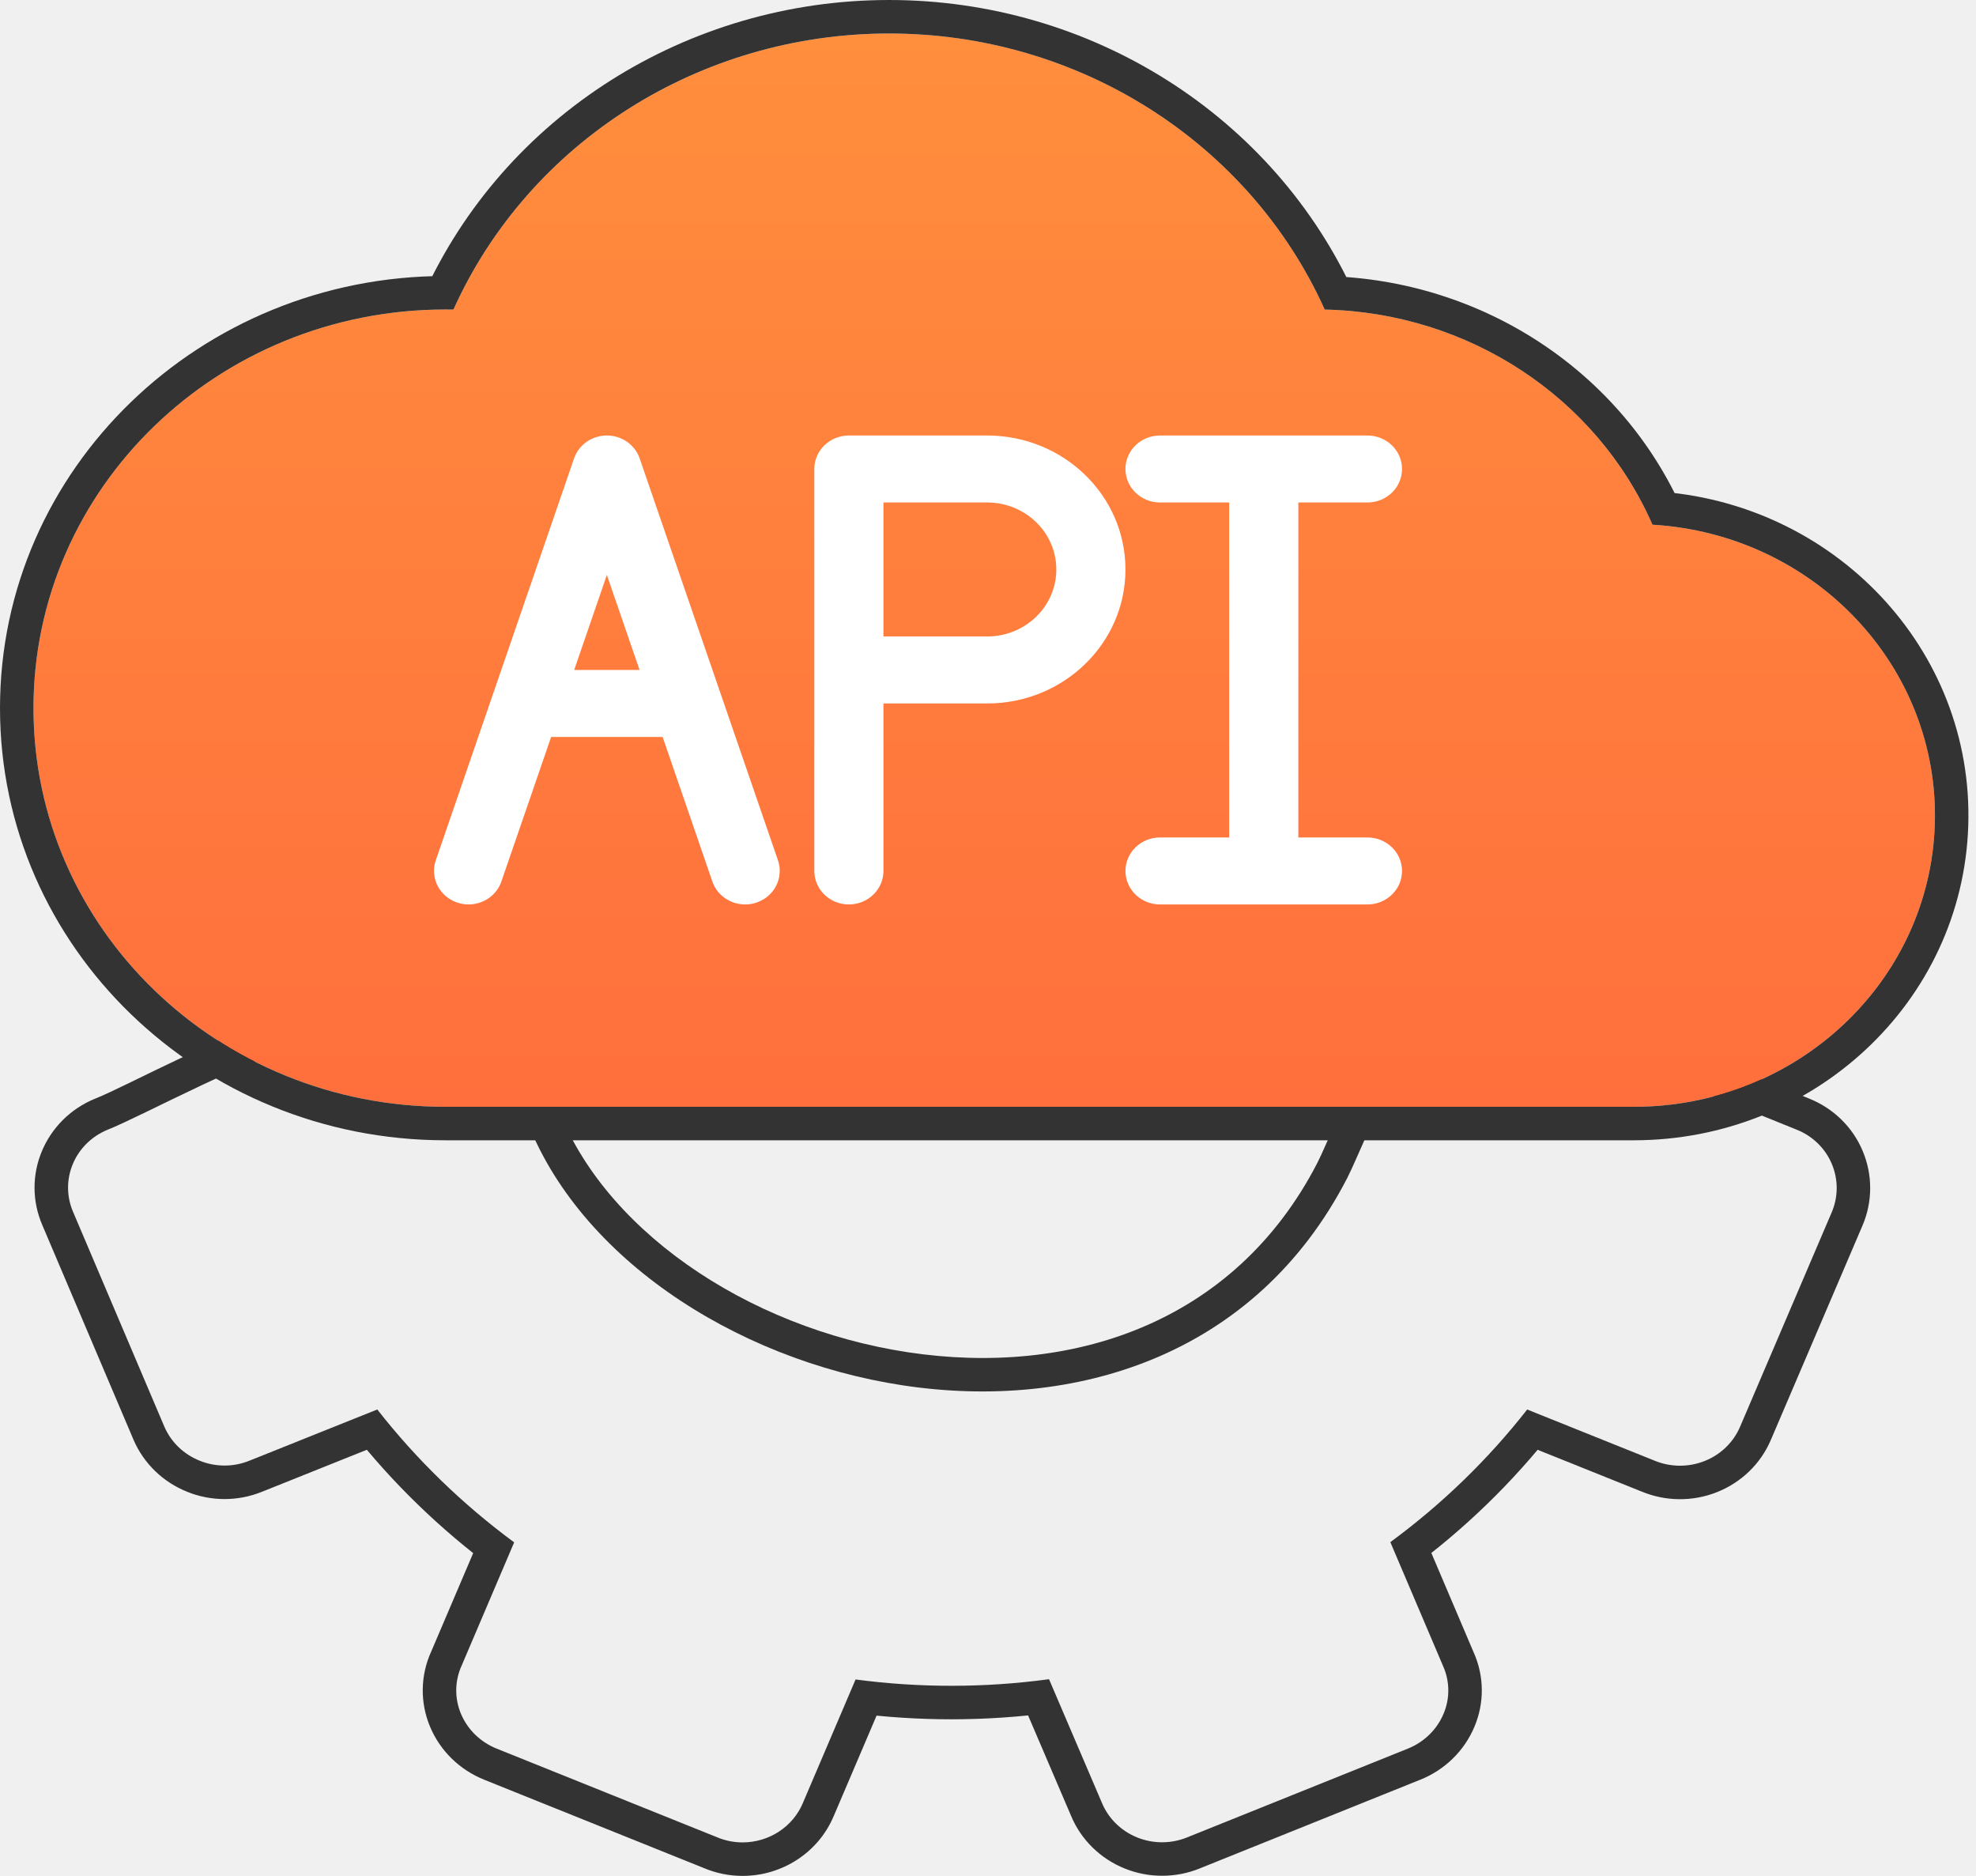
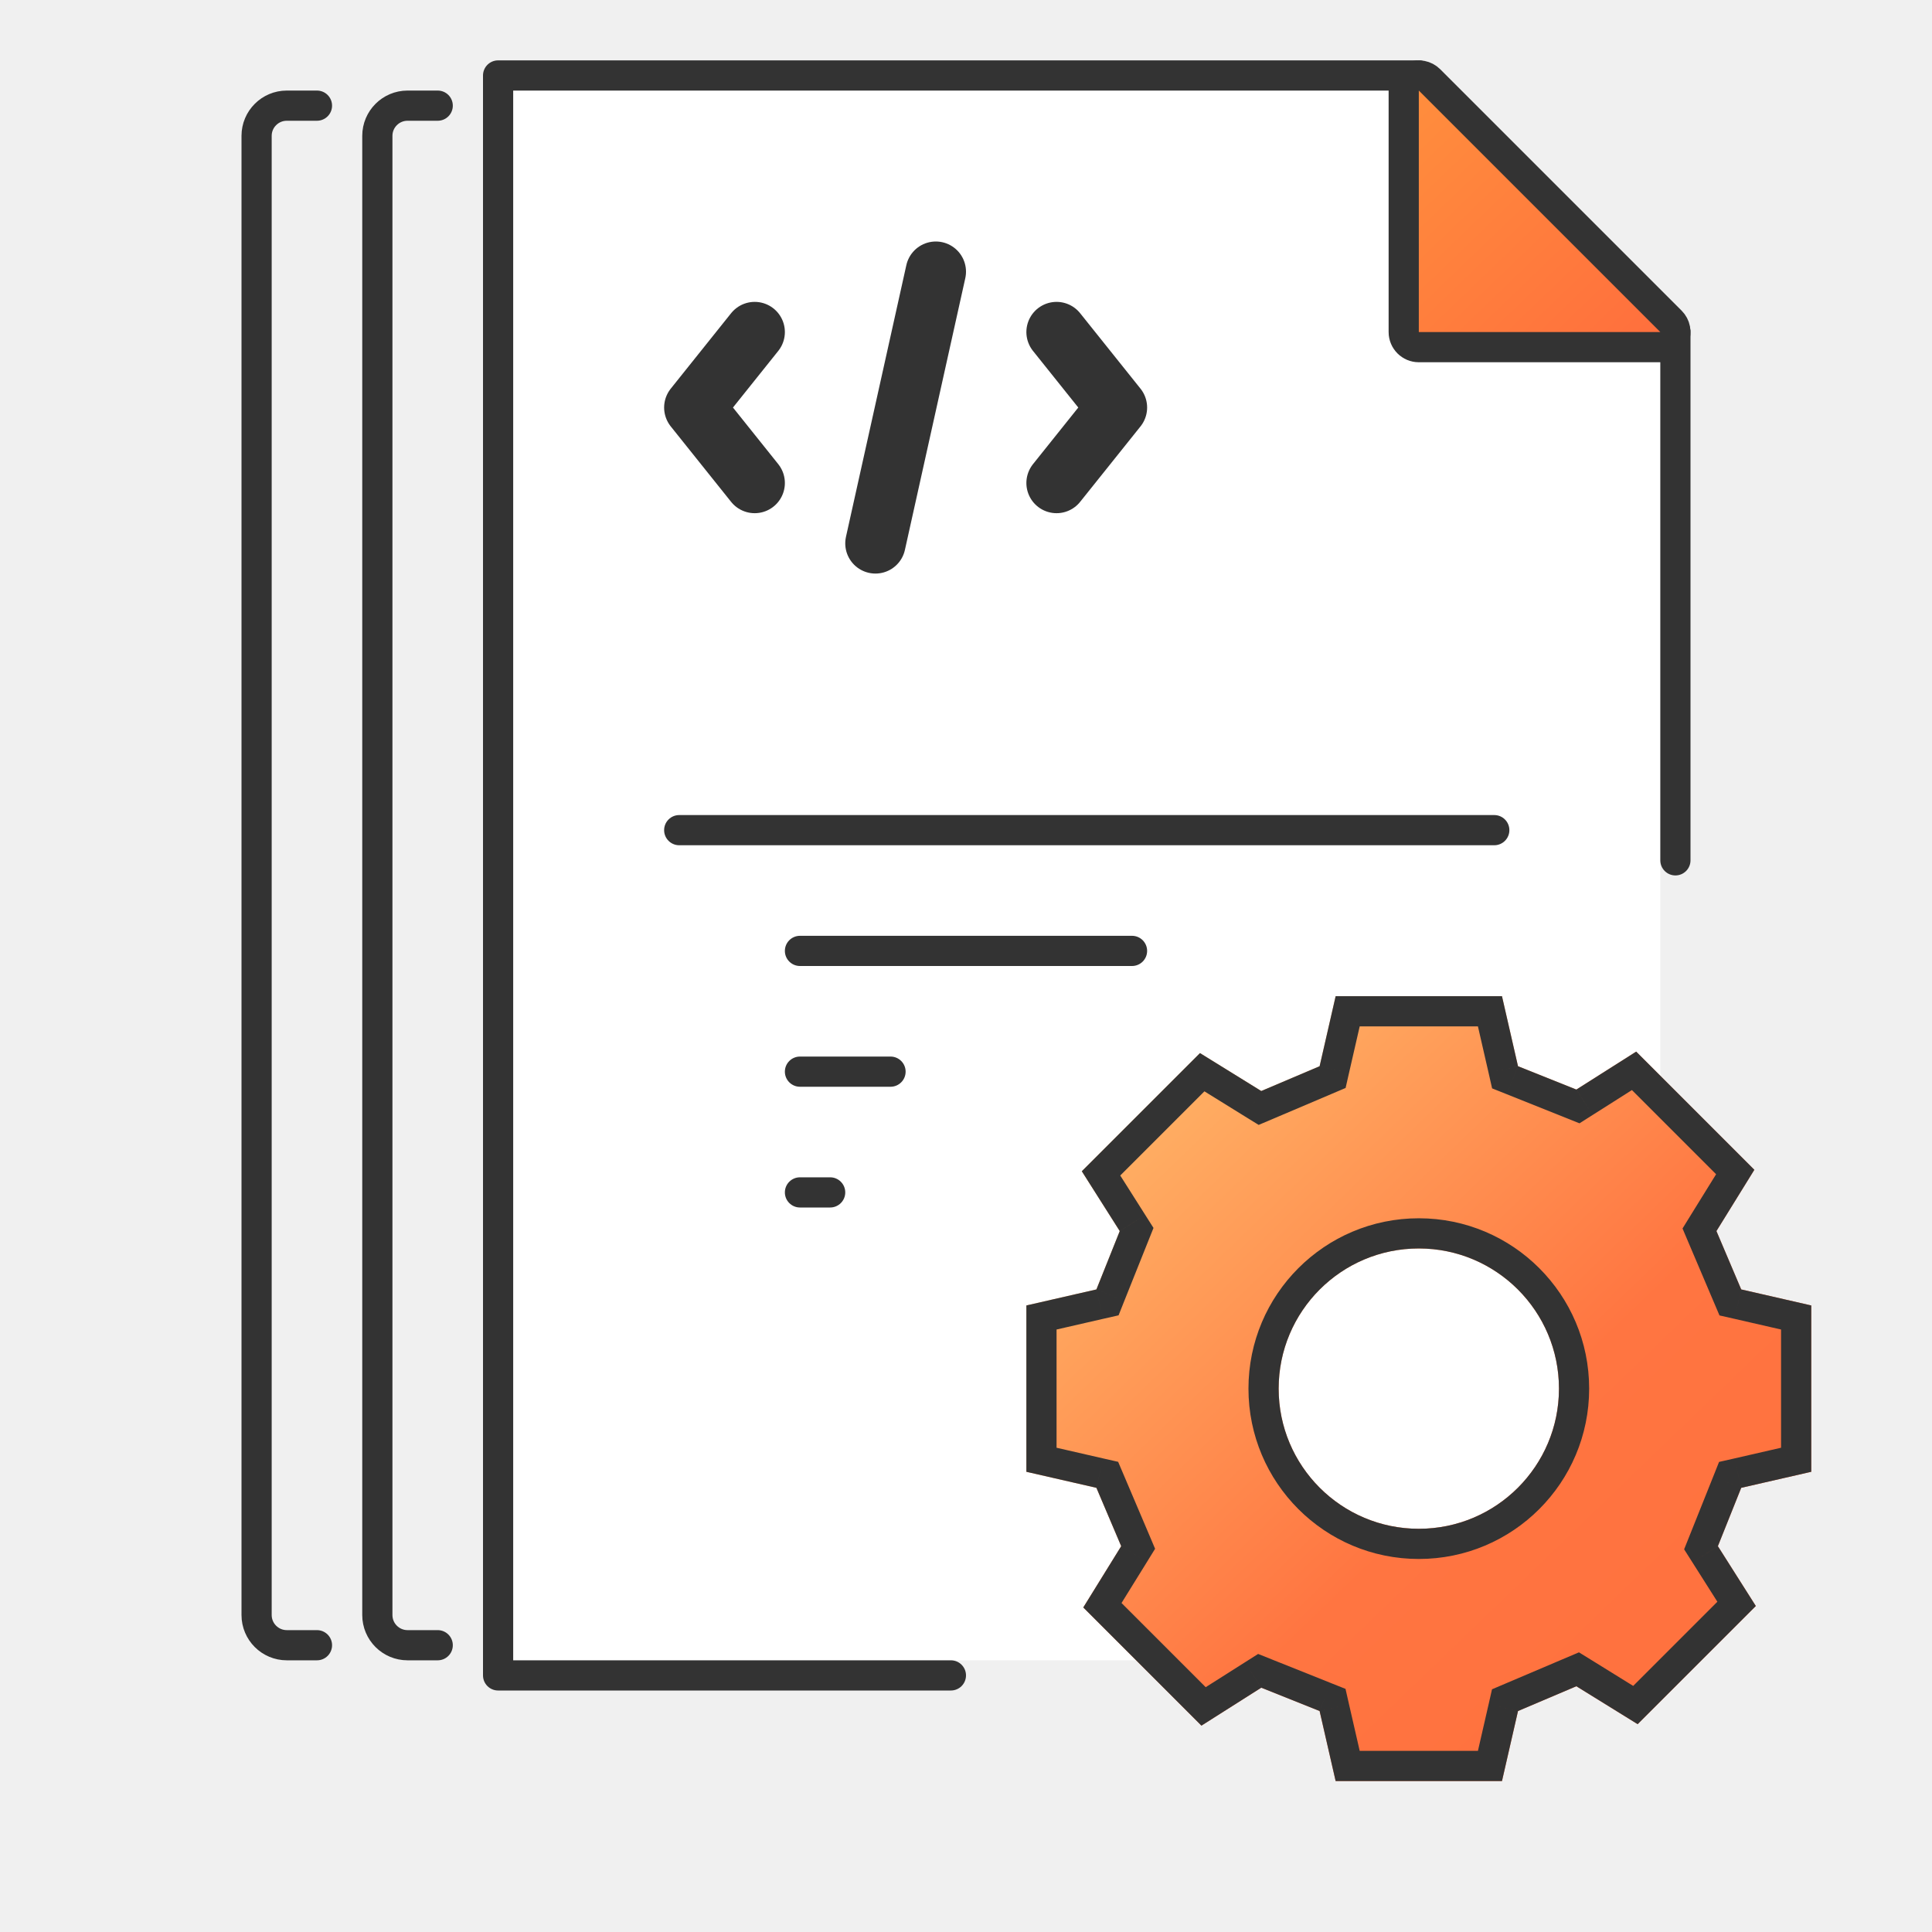
- <svg xmlns="http://www.w3.org/2000/svg" width="59" height="56" viewBox="0 0 59 56" fill="none">
-   <mask id="path-1-outside-1_847_29274" maskUnits="userSpaceOnUse" x="0.032" y="28.036" width="56" height="28" fill="black">
-     <rect fill="white" x="0.032" y="28.036" width="56" height="28" />
-     <path d="M22.175 55C21.91 55 21.648 54.947 21.405 54.844L14.829 52.2C14.345 52.006 13.96 51.631 13.763 51.16C13.568 50.695 13.576 50.173 13.787 49.715L15.352 46.043C13.811 44.906 12.436 43.572 11.265 42.076L7.445 43.606C6.969 43.799 6.434 43.798 5.959 43.604C5.484 43.414 5.106 43.049 4.908 42.59L2.184 36.182C1.772 35.231 2.227 34.136 3.204 33.729C4.334 33.278 7.194 31.663 10.29 30.662C13.387 29.66 14.935 31.162 15.627 33.165C18.567 41.675 34.727 45.834 40.226 35.167C40.526 34.586 41.275 32.673 42.095 31.258C42.806 30.161 43.866 29.635 45.671 30.392C47.5 31.159 49.853 32.203 50.939 32.63L53.64 33.721C54.121 33.911 54.502 34.282 54.696 34.749C54.89 35.211 54.889 35.729 54.692 36.19L51.958 42.586C51.761 43.053 51.378 43.425 50.895 43.615C50.413 43.806 49.872 43.801 49.393 43.6L45.599 42.077C44.43 43.571 43.055 44.903 41.513 46.036L43.089 49.738C43.291 50.191 43.296 50.704 43.102 51.16C42.904 51.633 42.518 52.008 42.032 52.202L35.446 54.85C34.969 55.044 34.432 55.045 33.955 54.852C33.477 54.66 33.099 54.29 32.904 53.825L31.322 50.128C29.406 50.388 27.462 50.39 25.546 50.136L23.97 53.829C23.672 54.536 22.963 54.998 22.175 55Z" />
+ <svg xmlns="http://www.w3.org/2000/svg" width="64" height="64" viewBox="0 0 64 64" fill="none">
+   <path fill-rule="evenodd" clip-rule="evenodd" d="M55 55H17V3H47L55 11V55Z" fill="white" />
+   <path d="M31.5 55.5H16.5V2.5H47L55.5 11V28.5" stroke="#333333" stroke-miterlimit="10" stroke-linecap="round" stroke-linejoin="round" />
+   <rect x="26" y="31" width="12" height="1" rx="0.5" fill="#333333" />
+   <rect x="26" y="35" width="4" height="1" rx="0.5" fill="#333333" />
+   <rect x="26" y="39" width="2" height="1" rx="0.5" fill="#333333" />
+   <rect x="22" y="27" width="28" height="1" rx="0.5" fill="#333333" />
+   <path d="M55 11.5C55.202 11.5 55.385 11.378 55.462 11.191C55.539 11.005 55.497 10.789 55.354 10.646L47.354 2.646C47.211 2.503 46.995 2.461 46.809 2.538C46.622 2.615 46.5 2.798 46.5 3V11C46.5 11.276 46.724 11.5 47 11.5H55Z" fill="url(#paint0_linear_2442_9054)" stroke="#333333" stroke-miterlimit="10" stroke-linecap="round" stroke-linejoin="round" />
+   <mask id="path-8-inside-1_2442_9054" fill="white">
+     <path fill-rule="evenodd" clip-rule="evenodd" d="M60 43.245V48.755L57.68 49.286L56.907 51.219L58.164 53.201L54.249 57.115L52.219 55.859L50.286 56.68L49.755 59H44.245L43.714 56.68L41.781 55.907L39.799 57.164L35.885 53.249L37.141 51.219L36.32 49.286L34 48.755V43.245L36.32 42.714L37.093 40.781L35.836 38.799L39.751 34.885L41.781 36.141L43.714 35.32L44.245 33H49.755L50.286 35.32L52.219 36.093L54.201 34.836L58.115 38.751L56.859 40.781L57.68 42.714L60 43.245ZM47 50.643C49.564 50.643 51.643 48.564 51.643 46C51.643 43.436 49.564 41.357 47 41.357C44.436 41.357 42.357 43.436 42.357 46C42.357 48.564 44.436 50.643 47 50.643Z" />
  </mask>
-   <path d="M22.175 55C21.91 55 21.648 54.947 21.405 54.844L14.829 52.2C14.345 52.006 13.96 51.631 13.763 51.16C13.568 50.695 13.576 50.173 13.787 49.715L15.352 46.043C13.811 44.906 12.436 43.572 11.265 42.076L7.445 43.606C6.969 43.799 6.434 43.798 5.959 43.604C5.484 43.414 5.106 43.049 4.908 42.59L2.184 36.182C1.772 35.231 2.227 34.136 3.204 33.729C4.334 33.278 7.194 31.663 10.29 30.662C13.387 29.66 14.935 31.162 15.627 33.165C18.567 41.675 34.727 45.834 40.226 35.167C40.526 34.586 41.275 32.673 42.095 31.258C42.806 30.161 43.866 29.635 45.671 30.392C47.5 31.159 49.853 32.203 50.939 32.63L53.64 33.721C54.121 33.911 54.502 34.282 54.696 34.749C54.89 35.211 54.889 35.729 54.692 36.19L51.958 42.586C51.761 43.053 51.378 43.425 50.895 43.615C50.413 43.806 49.872 43.801 49.393 43.6L45.599 42.077C44.43 43.571 43.055 44.903 41.513 46.036L43.089 49.738C43.291 50.191 43.296 50.704 43.102 51.16C42.904 51.633 42.518 52.008 42.032 52.202L35.446 54.85C34.969 55.044 34.432 55.045 33.955 54.852C33.477 54.66 33.099 54.29 32.904 53.825L31.322 50.128C29.406 50.388 27.462 50.39 25.546 50.136L23.97 53.829C23.672 54.536 22.963 54.998 22.175 55Z" fill="#EFEFEF" />
-   <path d="M52.837 36.104H52.838V35.104H52.837V36.104ZM22.175 55L22.174 56L22.177 56L22.175 55ZM21.405 54.844L21.793 53.923L21.786 53.919L21.778 53.916L21.405 54.844ZM14.829 52.2L15.202 51.272L15.201 51.272L14.829 52.2ZM13.763 51.16L14.685 50.773L14.685 50.773L13.763 51.16ZM13.787 49.715L14.695 50.131L14.701 50.119L14.706 50.107L13.787 49.715ZM15.352 46.043L16.272 46.435L16.583 45.707L15.946 45.238L15.352 46.043ZM11.265 42.076L12.052 41.46L11.589 40.869L10.893 41.148L11.265 42.076ZM7.445 43.606L7.073 42.678L7.07 42.68L7.445 43.606ZM5.959 43.604L6.337 42.678L6.33 42.676L5.959 43.604ZM4.908 42.59L3.987 42.981L3.989 42.986L4.908 42.59ZM2.184 36.182L3.105 35.791L3.102 35.784L2.184 36.182ZM3.204 33.729L2.833 32.801L2.826 32.803L2.819 32.806L3.204 33.729ZM40.226 35.167L41.115 35.626L40.226 35.167ZM50.939 32.63L51.313 31.702L51.304 31.699L50.939 32.63ZM53.64 33.721L53.266 34.648L53.272 34.65L53.64 33.721ZM54.696 34.749L53.772 35.133L53.774 35.137L54.696 34.749ZM54.692 36.19L55.612 36.583L55.612 36.583L54.692 36.19ZM51.958 42.586L51.038 42.193L51.036 42.197L51.958 42.586ZM50.895 43.615L51.263 44.545L50.895 43.615ZM49.393 43.6L49.78 42.678L49.773 42.675L49.766 42.672L49.393 43.6ZM45.599 42.077L45.972 41.149L45.275 40.869L44.812 41.461L45.599 42.077ZM41.513 46.036L40.921 45.23L40.283 45.699L40.593 46.427L41.513 46.036ZM43.089 49.738L42.169 50.129L42.172 50.138L42.176 50.146L43.089 49.738ZM43.102 51.16L42.182 50.769L42.18 50.774L43.102 51.16ZM42.032 52.202L41.662 51.273L41.659 51.274L42.032 52.202ZM35.446 54.85L35.073 53.922L35.07 53.924L35.446 54.85ZM33.955 54.852L34.329 53.925L33.955 54.852ZM32.904 53.825L33.827 53.439L33.824 53.431L32.904 53.825ZM31.322 50.128L32.242 49.735L31.942 49.035L31.188 49.137L31.322 50.128ZM25.546 50.136L25.677 49.145L24.924 49.045L24.626 49.744L25.546 50.136ZM23.97 53.829L23.05 53.437L23.049 53.44L23.97 53.829ZM45.671 30.392L45.285 31.314L45.671 30.392ZM42.095 31.258L41.256 30.714L41.242 30.735L41.229 30.757L42.095 31.258ZM22.176 54C22.044 54 21.913 53.973 21.793 53.923L21.016 55.766C21.383 55.92 21.777 56 22.174 56L22.176 54ZM21.778 53.916L15.202 51.272L14.456 53.128L21.032 55.772L21.778 53.916ZM15.201 51.272C14.959 51.175 14.777 50.992 14.685 50.773L12.841 51.547C13.144 52.271 13.73 52.837 14.457 53.128L15.201 51.272ZM14.685 50.773C14.598 50.566 14.602 50.336 14.695 50.131L12.877 49.298C12.551 50.011 12.537 50.824 12.841 51.547L14.685 50.773ZM14.706 50.107L16.272 46.435L14.433 45.65L12.867 49.322L14.706 50.107ZM15.946 45.238C14.477 44.154 13.167 42.883 12.052 41.46L10.478 42.693C11.705 44.26 13.146 45.657 14.759 46.847L15.946 45.238ZM10.893 41.148L7.073 42.678L7.817 44.535L11.637 43.005L10.893 41.148ZM7.07 42.68C6.836 42.775 6.571 42.774 6.337 42.678L5.58 44.53C6.297 44.823 7.103 44.824 7.821 44.533L7.07 42.68ZM6.33 42.676C6.095 42.581 5.917 42.405 5.826 42.194L3.989 42.986C4.295 43.694 4.873 44.247 5.587 44.532L6.33 42.676ZM5.828 42.199L3.105 35.791L1.264 36.573L3.987 42.981L5.828 42.199ZM3.102 35.784C2.919 35.364 3.108 34.853 3.588 34.652L2.819 32.806C1.346 33.42 0.624 35.099 1.267 36.58L3.102 35.784ZM50.565 33.557L53.266 34.648L54.015 32.793L51.313 31.702L50.565 33.557ZM53.272 34.65C53.508 34.744 53.684 34.921 53.772 35.133L55.619 34.365C55.319 33.642 54.734 33.078 54.008 32.791L53.272 34.65ZM53.774 35.137C53.864 35.349 53.863 35.585 53.773 35.797L55.612 36.583C55.915 35.872 55.917 35.072 55.617 34.361L53.774 35.137ZM53.773 35.797L51.038 42.193L52.877 42.979L55.612 36.583L53.773 35.797ZM51.036 42.197C50.946 42.411 50.766 42.591 50.527 42.685L51.263 44.545C51.989 44.258 52.575 43.696 52.879 42.974L51.036 42.197ZM50.527 42.685C50.288 42.78 50.017 42.777 49.78 42.678L49.007 44.522C49.726 44.824 50.538 44.832 51.263 44.545L50.527 42.685ZM49.766 42.672L45.972 41.149L45.227 43.005L49.021 44.528L49.766 42.672ZM44.812 41.461C43.699 42.882 42.39 44.151 40.921 45.23L42.105 46.842C43.72 45.656 45.161 44.26 46.387 42.693L44.812 41.461ZM40.593 46.427L42.169 50.129L44.009 49.346L42.433 45.644L40.593 46.427ZM42.176 50.146C42.265 50.345 42.267 50.569 42.182 50.769L44.022 51.552C44.325 50.839 44.318 50.036 44.002 49.329L42.176 50.146ZM42.18 50.774C42.088 50.992 41.905 51.176 41.662 51.273L42.402 53.131C43.132 52.84 43.72 52.273 44.024 51.547L42.18 50.774ZM41.659 51.274L35.073 53.922L35.819 55.778L42.405 53.129L41.659 51.274ZM35.07 53.924C34.834 54.02 34.566 54.02 34.329 53.925L33.581 55.779C34.299 56.069 35.105 56.068 35.823 55.777L35.07 53.924ZM34.329 53.925C34.093 53.83 33.916 53.651 33.827 53.439L31.982 54.211C32.282 54.928 32.862 55.489 33.581 55.779L34.329 53.925ZM33.824 53.431L32.242 49.735L30.403 50.522L31.985 54.218L33.824 53.431ZM31.188 49.137C29.36 49.385 27.506 49.387 25.677 49.145L25.414 51.128C27.419 51.393 29.452 51.391 31.456 51.119L31.188 49.137ZM24.626 49.744L23.05 53.437L24.89 54.222L26.466 50.529L24.626 49.744ZM23.049 53.44C22.912 53.764 22.573 53.999 22.173 54L22.177 56C23.352 55.997 24.431 55.308 24.891 54.219L23.049 53.44ZM45.285 31.314C47.07 32.063 49.479 33.131 50.574 33.56L51.304 31.699C50.228 31.276 47.929 30.254 46.058 29.47L45.285 31.314ZM41.115 35.626C41.28 35.304 41.572 34.614 41.877 33.935C42.202 33.214 42.577 32.421 42.96 31.759L41.229 30.757C40.792 31.511 40.383 32.381 40.053 33.115C39.704 33.892 39.471 34.449 39.337 34.709L41.115 35.626ZM42.933 31.802C43.208 31.38 43.479 31.172 43.761 31.087C44.047 31.001 44.516 30.992 45.285 31.314L46.058 29.47C45.021 29.035 44.058 28.91 43.185 29.172C42.308 29.436 41.693 30.039 41.256 30.714L42.933 31.802ZM3.575 34.658C4.174 34.418 5.259 33.86 6.435 33.306C7.663 32.728 9.109 32.095 10.598 31.613L9.983 29.71C8.375 30.23 6.842 30.904 5.584 31.497C4.274 32.113 3.363 32.589 2.833 32.801L3.575 34.658ZM14.682 33.491C16.311 38.208 21.486 41.541 26.817 42.346C32.207 43.161 38.115 41.445 41.115 35.626L39.337 34.709C36.838 39.557 31.917 41.094 27.116 40.369C22.258 39.634 17.883 36.632 16.572 32.838L14.682 33.491ZM10.598 31.613C11.956 31.174 12.807 31.331 13.358 31.651C13.936 31.988 14.38 32.618 14.682 33.491L16.572 32.838C16.183 31.71 15.507 30.588 14.363 29.922C13.193 29.242 11.721 29.148 9.983 29.71L10.598 31.613Z" fill="#333333" mask="url(#path-1-outside-1_847_29274)" />
-   <mask id="path-3-outside-2_847_29274" maskUnits="userSpaceOnUse" x="0" y="0" width="59" height="35" fill="black">
-     <rect fill="white" width="59" height="35" />
-     <path d="M48.781 33.04H13.3C6.507 33.04 1 27.712 1 21.139C1 14.567 6.507 9.239 13.3 9.239C13.38 9.239 13.46 9.239 13.539 9.241C15.796 4.236 20.903 1 26.547 1C32.191 1 37.298 4.236 39.554 9.241C43.838 9.334 47.667 11.847 49.34 15.663C54.188 15.953 57.921 19.917 57.77 24.614C57.618 29.311 53.638 33.042 48.781 33.04Z" />
-   </mask>
-   <path d="M48.781 33.04H13.3C6.507 33.04 1 27.712 1 21.139C1 14.567 6.507 9.239 13.3 9.239C13.38 9.239 13.46 9.239 13.539 9.241C15.796 4.236 20.903 1 26.547 1C32.191 1 37.298 4.236 39.554 9.241C43.838 9.334 47.667 11.847 49.34 15.663C54.188 15.953 57.921 19.917 57.77 24.614C57.618 29.311 53.638 33.042 48.781 33.04Z" fill="url(#paint0_linear_847_29274)" />
-   <path d="M48.781 33.04L48.781 32.04H48.781V33.04ZM13.539 9.241L13.517 10.241L14.179 10.255L14.451 9.652L13.539 9.241ZM39.554 9.241L38.643 9.652L38.902 10.227L39.532 10.241L39.554 9.241ZM49.34 15.663L48.424 16.065L48.67 16.625L49.281 16.662L49.34 15.663ZM48.781 32.04H13.3V34.04H48.781V32.04ZM13.3 32.04C7.028 32.04 2 27.128 2 21.139H0C0 28.295 5.986 34.04 13.3 34.04V32.04ZM2 21.139C2 15.15 7.028 10.239 13.3 10.239V8.239C5.986 8.239 0 13.984 0 21.139H2ZM13.3 10.239C13.377 10.239 13.449 10.239 13.517 10.241L13.561 8.241C13.472 8.239 13.384 8.239 13.3 8.239V10.239ZM14.451 9.652C16.54 5.018 21.282 2 26.547 2V0C20.524 0 15.051 3.454 12.628 8.83L14.451 9.652ZM26.547 2C31.812 2 36.554 5.018 38.643 9.652L40.466 8.83C38.042 3.454 32.57 0 26.547 0V2ZM39.532 10.241C43.441 10.326 46.913 12.618 48.424 16.065L50.256 15.262C48.421 11.077 44.234 8.343 39.576 8.241L39.532 10.241ZM49.281 16.662C53.618 16.921 56.903 20.455 56.77 24.582L58.769 24.646C58.939 19.378 54.758 14.986 49.4 14.665L49.281 16.662ZM56.77 24.582C56.637 28.71 53.128 32.042 48.781 32.04L48.78 34.04C54.147 34.042 58.6 29.912 58.769 24.646L56.77 24.582Z" fill="#333333" mask="url(#path-3-outside-2_847_29274)" />
-   <path fill-rule="evenodd" clip-rule="evenodd" d="M21.27 26.316C21.41 26.724 21.805 27 22.249 27C22.581 27 22.892 26.845 23.086 26.584C23.28 26.323 23.333 25.988 23.229 25.683L19.102 13.692C19.098 13.68 19.094 13.668 19.089 13.656C19.035 13.511 18.949 13.386 18.841 13.284C18.747 13.195 18.634 13.123 18.506 13.073C18.384 13.025 18.254 13 18.12 13C17.987 13 17.856 13.025 17.735 13.073C17.606 13.122 17.494 13.195 17.4 13.284C17.292 13.385 17.206 13.511 17.151 13.656C17.146 13.668 17.142 13.68 17.138 13.692L13.012 25.683C12.907 25.988 12.96 26.323 13.154 26.584C13.348 26.845 13.659 27 13.991 27C14.435 27 14.83 26.724 14.97 26.316L16.456 22H19.785L21.27 26.316ZM19.096 20H17.144L18.12 17.163L19.096 20ZM24.314 26C24.314 26.552 24.776 27 25.346 27C25.916 27 26.378 26.552 26.378 26V21H29.475C31.756 21 33.604 19.209 33.604 17C33.604 14.791 31.756 13.001 29.475 13.001H25.346C24.776 13.001 24.314 13.448 24.314 14V20V26ZM29.475 19H26.378V15H29.475C30.615 15 31.54 15.896 31.54 17C31.54 18.105 30.615 19 29.475 19ZM36.701 25V15H34.636C34.066 15 33.604 14.553 33.604 14C33.604 13.448 34.066 13.001 34.636 13.001H37.733H40.83C41.4 13.001 41.862 13.448 41.862 14C41.862 14.553 41.4 15 40.83 15H38.766V25H40.83C41.4 25 41.862 25.448 41.862 26C41.862 26.552 41.4 27 40.83 27H34.636C34.066 27 33.604 26.552 33.604 26C33.604 25.448 34.066 25 34.636 25H36.701Z" fill="white" />
+   <path fill-rule="evenodd" clip-rule="evenodd" d="M60 43.245V48.755L57.68 49.286L56.907 51.219L58.164 53.201L54.249 57.115L52.219 55.859L50.286 56.68L49.755 59H44.245L43.714 56.68L41.781 55.907L39.799 57.164L35.885 53.249L37.141 51.219L36.32 49.286L34 48.755V43.245L36.32 42.714L37.093 40.781L35.836 38.799L39.751 34.885L41.781 36.141L43.714 35.32L44.245 33H49.755L50.286 35.32L52.219 36.093L54.201 34.836L58.115 38.751L56.859 40.781L57.68 42.714L60 43.245ZM47 50.643C49.564 50.643 51.643 48.564 51.643 46C51.643 43.436 49.564 41.357 47 41.357C44.436 41.357 42.357 43.436 42.357 46C42.357 48.564 44.436 50.643 47 50.643Z" fill="url(#paint1_linear_2442_9054)" />
+   <path d="M60 48.755L60.223 49.729L61 49.551V48.755H60ZM60 43.245H61V42.449L60.223 42.271L60 43.245ZM57.68 49.286L57.457 48.312L56.946 48.428L56.752 48.915L57.68 49.286ZM56.907 51.219L55.979 50.848L55.789 51.323L56.063 51.755L56.907 51.219ZM58.164 53.201L58.871 53.908L59.437 53.342L59.008 52.665L58.164 53.201ZM54.249 57.115L53.723 57.965L54.396 58.382L54.956 57.822L54.249 57.115ZM52.219 55.859L52.746 55.008L52.305 54.736L51.828 54.938L52.219 55.859ZM50.286 56.68L49.895 55.76L49.425 55.96L49.312 56.457L50.286 56.68ZM49.755 59V60H50.551L50.729 59.223L49.755 59ZM44.245 59L43.271 59.223L43.449 60H44.245V59ZM43.714 56.68L44.688 56.457L44.572 55.946L44.085 55.752L43.714 56.68ZM41.781 55.907L42.152 54.979L41.677 54.789L41.245 55.063L41.781 55.907ZM39.799 57.164L39.092 57.871L39.658 58.437L40.335 58.008L39.799 57.164ZM35.885 53.249L35.035 52.723L34.618 53.396L35.178 53.956L35.885 53.249ZM37.141 51.219L37.992 51.746L38.264 51.305L38.062 50.828L37.141 51.219ZM36.32 49.286L37.24 48.895L37.04 48.425L36.543 48.312L36.32 49.286ZM34 48.755H33V49.551L33.777 49.729L34 48.755ZM34 43.245L33.777 42.271L33 42.449V43.245H34ZM36.32 42.714L36.543 43.688L37.054 43.572L37.248 43.085L36.32 42.714ZM37.093 40.781L38.021 41.152L38.211 40.677L37.937 40.245L37.093 40.781ZM35.836 38.799L35.129 38.092L34.563 38.658L34.992 39.335L35.836 38.799ZM39.751 34.885L40.277 34.035L39.604 33.618L39.044 34.178L39.751 34.885ZM41.781 36.141L41.254 36.992L41.695 37.264L42.172 37.062L41.781 36.141ZM43.714 35.32L44.105 36.24L44.575 36.04L44.688 35.543L43.714 35.32ZM44.245 33V32H43.449L43.271 32.777L44.245 33ZM49.755 33L50.729 32.777L50.551 32H49.755V33ZM50.286 35.32L49.312 35.543L49.428 36.054L49.915 36.248L50.286 35.32ZM52.219 36.093L51.848 37.021L52.323 37.211L52.755 36.937L52.219 36.093ZM54.201 34.836L54.908 34.129L54.342 33.563L53.665 33.992L54.201 34.836ZM58.115 38.751L58.965 39.277L59.382 38.604L58.822 38.044L58.115 38.751ZM56.859 40.781L56.008 40.254L55.736 40.695L55.938 41.172L56.859 40.781ZM57.68 42.714L56.76 43.105L56.96 43.575L57.457 43.688L57.68 42.714ZM61 48.755V43.245H59V48.755H61ZM57.904 50.261L60.223 49.729L59.777 47.78L57.457 48.312L57.904 50.261ZM57.836 51.591L58.609 49.658L56.752 48.915L55.979 50.848L57.836 51.591ZM59.008 52.665L57.752 50.684L56.063 51.755L57.319 53.736L59.008 52.665ZM54.956 57.822L58.871 53.908L57.456 52.494L53.542 56.408L54.956 57.822ZM51.693 56.709L53.723 57.965L54.775 56.265L52.746 55.008L51.693 56.709ZM50.677 57.601L52.611 56.779L51.828 54.938L49.895 55.76L50.677 57.601ZM50.729 59.223L51.261 56.904L49.312 56.457L48.78 58.777L50.729 59.223ZM44.245 60H49.755V58H44.245V60ZM42.739 56.904L43.271 59.223L45.22 58.777L44.688 56.457L42.739 56.904ZM41.409 56.836L43.342 57.609L44.085 55.752L42.152 54.979L41.409 56.836ZM40.335 58.008L42.316 56.752L41.245 55.063L39.264 56.319L40.335 58.008ZM35.178 53.956L39.092 57.871L40.506 56.456L36.592 52.542L35.178 53.956ZM36.291 50.693L35.035 52.723L36.735 53.775L37.992 51.746L36.291 50.693ZM35.399 49.677L36.221 51.611L38.062 50.828L37.24 48.895L35.399 49.677ZM33.777 49.729L36.096 50.261L36.543 48.312L34.223 47.78L33.777 49.729ZM33 43.245V48.755H35V43.245H33ZM36.096 41.739L33.777 42.271L34.223 44.22L36.543 43.688L36.096 41.739ZM36.164 40.409L35.391 42.342L37.248 43.085L38.021 41.152L36.164 40.409ZM34.992 39.335L36.248 41.316L37.937 40.245L36.681 38.264L34.992 39.335ZM39.044 34.178L35.129 38.092L36.544 39.506L40.458 35.592L39.044 34.178ZM42.307 35.291L40.277 34.035L39.225 35.735L41.254 36.992L42.307 35.291ZM43.323 34.399L41.389 35.221L42.172 37.062L44.105 36.24L43.323 34.399ZM43.271 32.777L42.739 35.096L44.688 35.543L45.22 33.223L43.271 32.777ZM49.755 32H44.245V34H49.755V32ZM51.261 35.096L50.729 32.777L48.78 33.223L49.312 35.543L51.261 35.096ZM52.591 35.164L50.658 34.391L49.915 36.248L51.848 37.021L52.591 35.164ZM53.665 33.992L51.684 35.248L52.755 36.937L54.736 35.681L53.665 33.992ZM58.822 38.044L54.908 34.129L53.494 35.544L57.408 39.458L58.822 38.044ZM57.709 41.307L58.965 39.277L57.265 38.225L56.008 40.254L57.709 41.307ZM58.601 42.323L57.779 40.389L55.938 41.172L56.76 43.105L58.601 42.323ZM60.223 42.271L57.904 41.739L57.457 43.688L59.777 44.22L60.223 42.271ZM50.643 46C50.643 48.012 49.012 49.643 47 49.643V51.643C50.117 51.643 52.643 49.117 52.643 46H50.643ZM47 42.357C49.012 42.357 50.643 43.988 50.643 46H52.643C52.643 42.883 50.117 40.357 47 40.357V42.357ZM43.357 46C43.357 43.988 44.988 42.357 47 42.357V40.357C43.883 40.357 41.357 42.883 41.357 46H43.357ZM47 49.643C44.988 49.643 43.357 48.012 43.357 46H41.357C41.357 49.117 43.883 51.643 47 51.643V49.643Z" fill="#333333" mask="url(#path-8-inside-1_2442_9054)" />
+   <path d="M25 11L23 13.5L25 16" stroke="#333333" stroke-width="2" stroke-linecap="round" stroke-linejoin="round" />
+   <path d="M35 16L37 13.5L35 11" stroke="#333333" stroke-width="2" stroke-linecap="round" stroke-linejoin="round" />
+   <path d="M31 9L29 18" stroke="#333333" stroke-width="2" stroke-linecap="round" stroke-linejoin="round" />
+   <path d="M14.5 3.5H13.5C12.948 3.5 12.5 3.948 12.5 4.5V53.5C12.5 54.052 12.948 54.5 13.5 54.5H14.5" stroke="#333333" stroke-linecap="round" />
+   <path d="M10.5 3.5H9.5C8.948 3.5 8.5 3.948 8.5 4.5V53.5C8.5 54.052 8.948 54.5 9.5 54.5H10.5" stroke="#333333" stroke-linecap="round" />
  <defs>
-     <linearGradient id="paint0_linear_847_29274" x1="29.387" y1="1" x2="29.387" y2="33.04" gradientUnits="userSpaceOnUse">
+     <linearGradient id="paint0_linear_2442_9054" x1="47" y1="2.688" x2="55" y2="11" gradientUnits="userSpaceOnUse">
      <stop stop-color="#FF8E3D" />
+       <stop offset="1" stop-color="#FF6F3D" />
+     </linearGradient>
+     <linearGradient id="paint1_linear_2442_9054" x1="34" y1="31.984" x2="60" y2="59" gradientUnits="userSpaceOnUse">
+       <stop stop-color="#FFC671" />
+       <stop offset="0.594" stop-color="#FF7541" />
      <stop offset="1" stop-color="#FF6F3D" />
    </linearGradient>
  </defs>
</svg>
